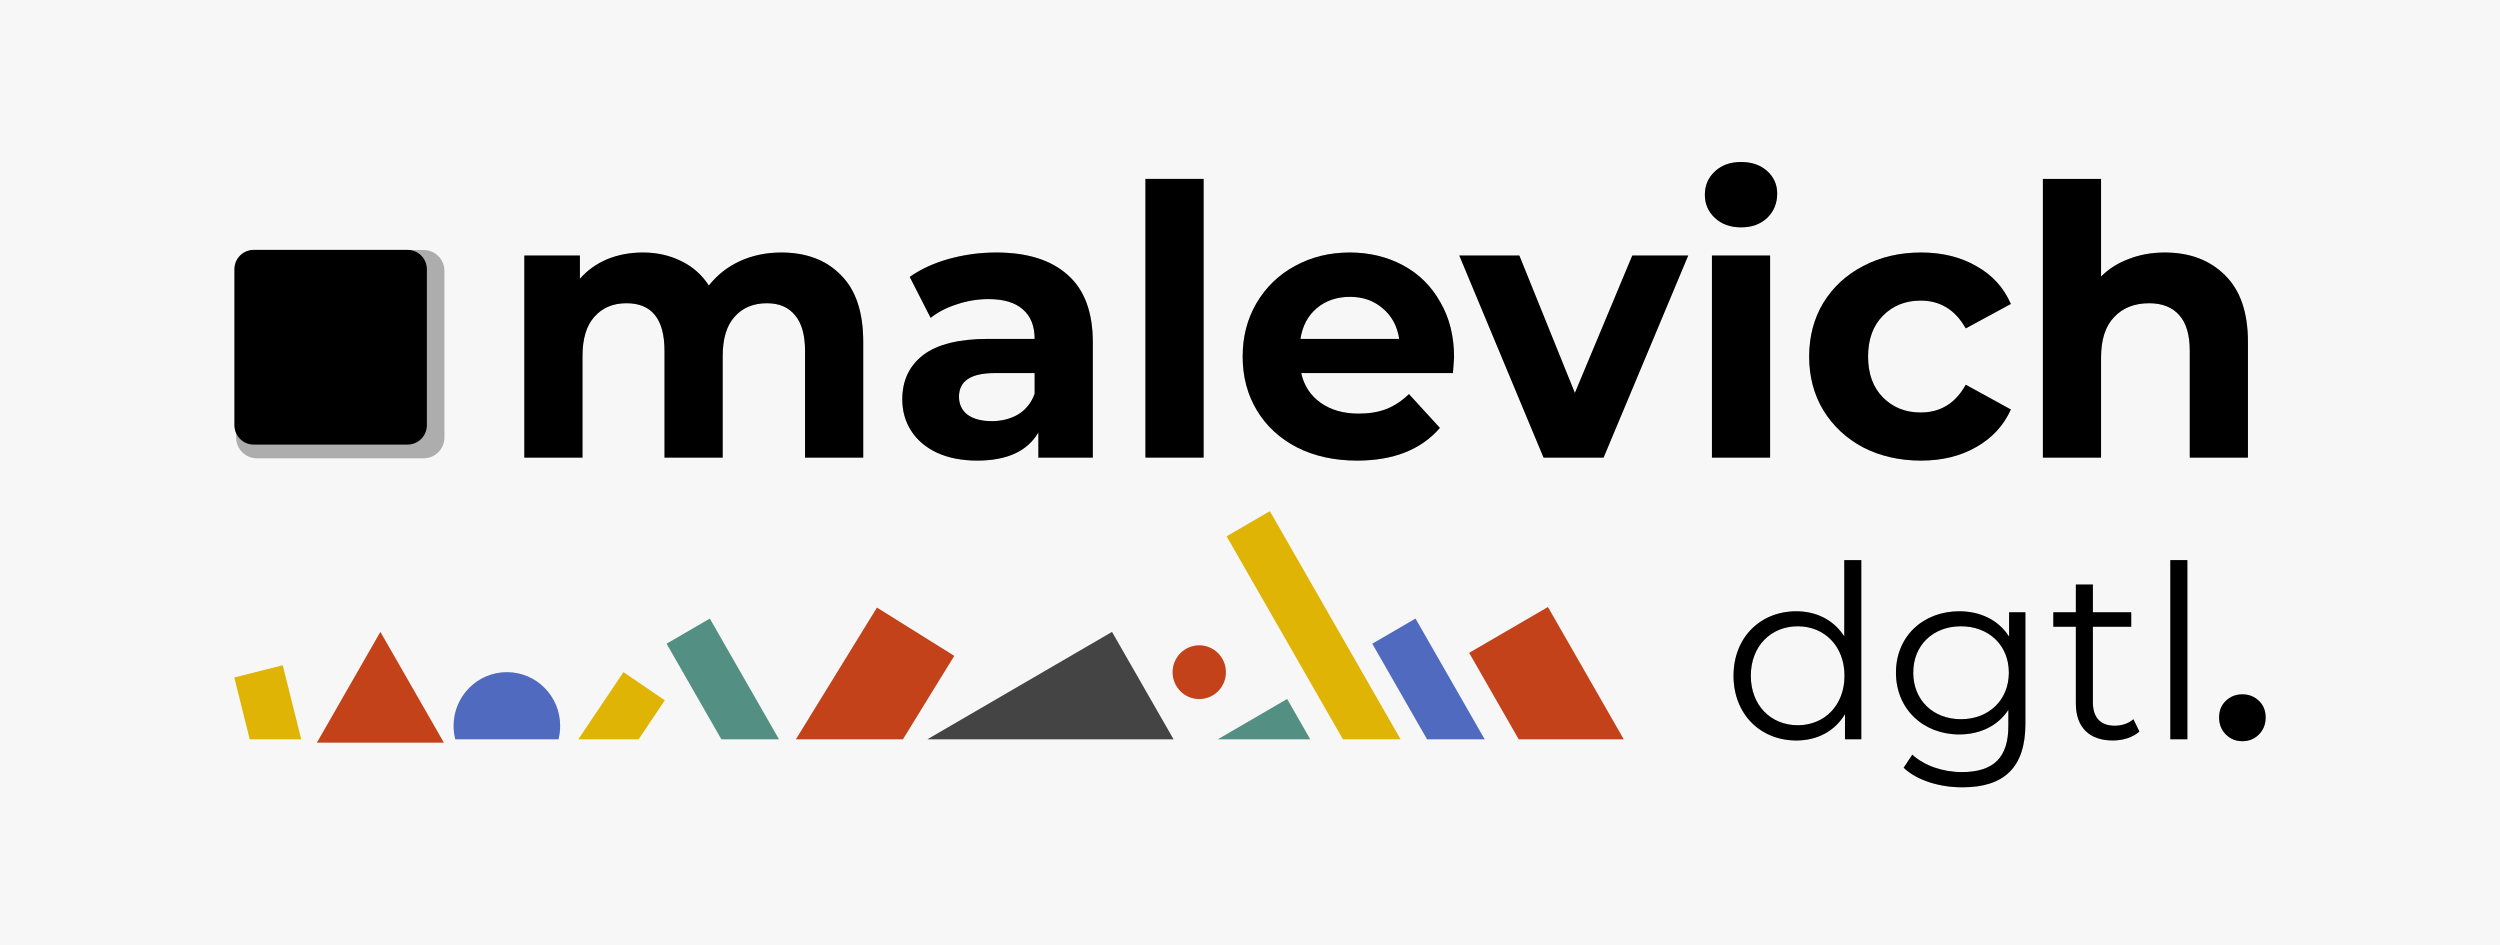
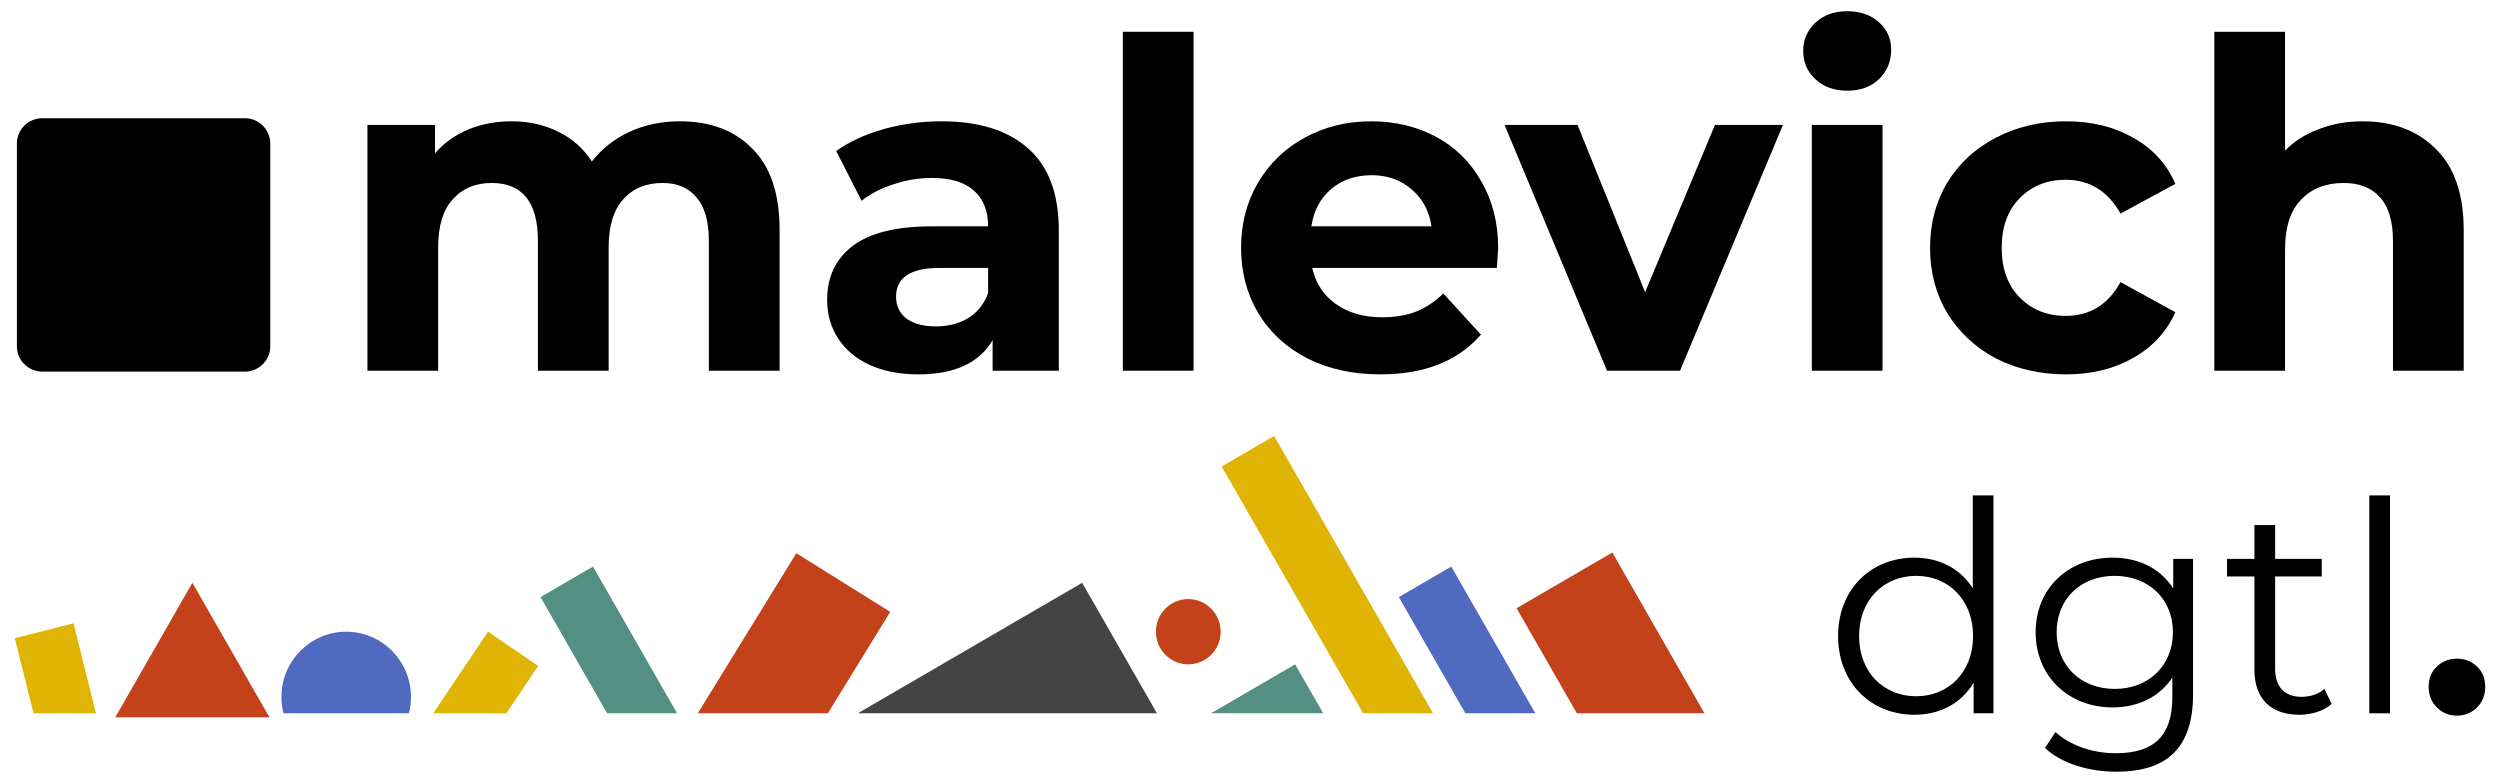
- <svg xmlns="http://www.w3.org/2000/svg" width="180" height="68" viewBox="0 0 180 68" fill="none">
-   <rect width="180" height="68" fill="#E5E5E5" />
-   <rect width="1440" height="864" transform="translate(-630 -32)" fill="#F7F7F7" />
-   <path d="M27.388 45.501L31.954 53.468H22.822L27.388 45.501Z" fill="#C3421A" />
-   <ellipse cx="86.346" cy="48.398" rx="1.917" ry="1.932" fill="#C3421A" />
-   <path d="M16.875 19.393C16.875 18.619 17.495 17.991 18.261 17.991H29.349C30.115 17.991 30.735 18.619 30.735 19.393V30.608C30.735 31.382 30.115 32.01 29.349 32.01H18.261C17.495 32.01 16.875 31.382 16.875 30.608V19.393Z" fill="black" />
-   <path d="M56.246 18.181C58.054 18.181 59.485 18.722 60.541 19.804C61.615 20.867 62.152 22.472 62.152 24.617V32.946H57.964V25.266C57.964 24.112 57.723 23.256 57.24 22.697C56.774 22.12 56.103 21.832 55.226 21.832C54.242 21.832 53.464 22.156 52.891 22.805C52.319 23.436 52.032 24.383 52.032 25.645V32.946H47.845V25.266C47.845 22.977 46.932 21.832 45.107 21.832C44.141 21.832 43.371 22.156 42.798 22.805C42.226 23.436 41.939 24.383 41.939 25.645V32.946H37.752V18.398H41.752V20.074C42.288 19.461 42.941 18.992 43.711 18.668C44.498 18.343 45.357 18.181 46.288 18.181C47.308 18.181 48.23 18.389 49.053 18.803C49.876 19.2 50.538 19.786 51.039 20.561C51.63 19.804 52.372 19.218 53.267 18.803C54.179 18.389 55.173 18.181 56.246 18.181Z" fill="black" />
-   <path d="M71.73 18.181C73.967 18.181 75.685 18.722 76.884 19.804C78.083 20.867 78.682 22.481 78.682 24.644V32.946H74.763V31.134C73.976 32.486 72.508 33.162 70.361 33.162C69.251 33.162 68.285 32.973 67.462 32.594C66.657 32.216 66.039 31.693 65.61 31.026C65.18 30.359 64.966 29.602 64.966 28.754C64.966 27.402 65.467 26.339 66.469 25.563C67.489 24.788 69.055 24.401 71.166 24.401H74.495C74.495 23.481 74.217 22.778 73.663 22.291C73.108 21.787 72.276 21.534 71.166 21.534C70.397 21.534 69.636 21.66 68.885 21.913C68.151 22.147 67.525 22.472 67.006 22.886L65.502 19.939C66.29 19.38 67.229 18.947 68.321 18.641C69.43 18.334 70.567 18.181 71.73 18.181ZM71.408 30.323C72.124 30.323 72.759 30.16 73.314 29.836C73.868 29.493 74.262 28.998 74.495 28.349V26.861H71.623C69.905 26.861 69.046 27.429 69.046 28.565C69.046 29.106 69.251 29.538 69.663 29.863C70.093 30.169 70.674 30.323 71.408 30.323Z" fill="black" />
-   <path d="M82.472 12.881H86.659V32.946H82.472V12.881Z" fill="black" />
-   <path d="M104.692 25.726C104.692 25.78 104.665 26.158 104.611 26.861H93.686C93.883 27.763 94.348 28.475 95.082 28.998C95.816 29.52 96.728 29.782 97.82 29.782C98.572 29.782 99.234 29.674 99.806 29.457C100.397 29.223 100.943 28.863 101.444 28.376L103.672 30.809C102.312 32.378 100.325 33.162 97.713 33.162C96.084 33.162 94.644 32.846 93.391 32.216C92.138 31.567 91.172 30.674 90.492 29.538C89.812 28.403 89.472 27.114 89.472 25.672C89.472 24.247 89.803 22.967 90.465 21.832C91.145 20.678 92.067 19.786 93.23 19.155C94.411 18.506 95.726 18.181 97.176 18.181C98.589 18.181 99.869 18.488 101.014 19.101C102.159 19.713 103.054 20.597 103.698 21.751C104.361 22.886 104.692 24.211 104.692 25.726ZM97.203 21.372C96.254 21.372 95.458 21.642 94.814 22.183C94.169 22.724 93.776 23.463 93.632 24.401H100.746C100.603 23.481 100.209 22.751 99.565 22.21C98.921 21.651 98.133 21.372 97.203 21.372Z" fill="black" />
-   <path d="M121.551 18.398L115.458 32.946H111.136L105.07 18.398H109.392L113.391 28.295L117.525 18.398H121.551Z" fill="black" />
-   <path d="M123.26 18.398H127.447V32.946H123.26V18.398ZM125.354 16.369C124.584 16.369 123.958 16.144 123.475 15.693C122.991 15.243 122.75 14.684 122.75 14.017C122.75 13.35 122.991 12.791 123.475 12.34C123.958 11.889 124.584 11.664 125.354 11.664C126.123 11.664 126.749 11.88 127.233 12.313C127.716 12.746 127.957 13.287 127.957 13.936C127.957 14.639 127.716 15.225 127.233 15.693C126.749 16.144 126.123 16.369 125.354 16.369Z" fill="black" />
-   <path d="M138.313 33.162C136.774 33.162 135.387 32.846 134.152 32.216C132.935 31.567 131.978 30.674 131.28 29.538C130.6 28.403 130.26 27.114 130.26 25.672C130.26 24.229 130.6 22.94 131.28 21.805C131.978 20.669 132.935 19.786 134.152 19.155C135.387 18.506 136.774 18.181 138.313 18.181C139.834 18.181 141.158 18.506 142.285 19.155C143.431 19.786 144.263 20.696 144.782 21.886L141.534 23.643C140.782 22.309 139.699 21.642 138.286 21.642C137.194 21.642 136.291 22.003 135.575 22.724C134.859 23.445 134.501 24.428 134.501 25.672C134.501 26.916 134.859 27.898 135.575 28.619C136.291 29.34 137.194 29.701 138.286 29.701C139.717 29.701 140.8 29.034 141.534 27.7L144.782 29.484C144.263 30.638 143.431 31.54 142.285 32.188C141.158 32.837 139.834 33.162 138.313 33.162Z" fill="black" />
-   <path d="M155.865 18.181C157.655 18.181 159.095 18.722 160.187 19.804C161.296 20.885 161.851 22.49 161.851 24.617V32.946H157.664V25.266C157.664 24.112 157.413 23.256 156.912 22.697C156.411 22.12 155.686 21.832 154.738 21.832C153.682 21.832 152.841 22.165 152.215 22.832C151.588 23.481 151.275 24.455 151.275 25.753V32.946H147.088V12.881H151.275V19.912C151.83 19.353 152.501 18.929 153.288 18.641C154.076 18.334 154.935 18.181 155.865 18.181Z" fill="black" />
-   <path d="M132.788 40.328V45.821C132.028 44.639 130.786 44.013 129.336 44.013C126.748 44.013 124.815 45.891 124.815 48.655C124.815 51.419 126.748 53.314 129.336 53.314C130.838 53.314 132.097 52.653 132.839 51.419V53.227H134.013V40.328H132.788ZM129.44 52.218C127.507 52.218 126.058 50.793 126.058 48.655C126.058 46.517 127.507 45.091 129.44 45.091C131.355 45.091 132.805 46.517 132.805 48.655C132.805 50.793 131.355 52.218 129.44 52.218Z" fill="black" />
-   <path d="M144.655 44.083V45.839C143.896 44.639 142.584 44.013 141.066 44.013C138.477 44.013 136.51 45.804 136.51 48.429C136.51 51.054 138.477 52.879 141.066 52.879C142.55 52.879 143.844 52.271 144.603 51.106V52.271C144.603 54.531 143.551 55.591 141.256 55.591C139.858 55.591 138.547 55.121 137.684 54.339L137.063 55.278C138.012 56.182 139.634 56.686 141.29 56.686C144.293 56.686 145.828 55.261 145.828 52.114V44.083H144.655ZM141.187 51.784C139.185 51.784 137.753 50.41 137.753 48.429C137.753 46.447 139.185 45.091 141.187 45.091C143.188 45.091 144.638 46.447 144.638 48.429C144.638 50.41 143.188 51.784 141.187 51.784Z" fill="black" />
-   <path d="M153.603 51.784C153.258 52.097 152.758 52.253 152.257 52.253C151.239 52.253 150.687 51.662 150.687 50.584V45.126H153.448V44.083H150.687V42.084H149.462V44.083H147.84V45.126H149.462V50.654C149.462 52.34 150.411 53.314 152.119 53.314C152.827 53.314 153.551 53.105 154.034 52.67L153.603 51.784Z" fill="black" />
-   <path d="M156.265 53.227H157.49V40.328H156.265V53.227Z" fill="black" />
-   <path d="M161.451 53.366C160.979 53.366 160.583 53.203 160.26 52.879C159.938 52.554 159.777 52.149 159.777 51.662C159.777 51.164 159.938 50.764 160.26 50.463C160.583 50.15 160.979 49.993 161.451 49.993C161.923 49.993 162.32 50.15 162.642 50.463C162.964 50.764 163.125 51.164 163.125 51.662C163.125 52.149 162.964 52.554 162.642 52.879C162.32 53.203 161.923 53.366 161.451 53.366Z" fill="black" />
-   <path fill-rule="evenodd" clip-rule="evenodd" d="M17.984 53.227H21.683L20.354 47.901L16.875 48.782L17.984 53.227Z" fill="#DFB405" />
-   <path fill-rule="evenodd" clip-rule="evenodd" d="M40.21 53.227C40.288 52.918 40.33 52.594 40.33 52.261C40.33 50.127 38.614 48.398 36.496 48.398C34.378 48.398 32.661 50.127 32.661 52.261C32.661 52.594 32.703 52.918 32.782 53.227H40.21Z" fill="#4F6ABF" />
-   <path fill-rule="evenodd" clip-rule="evenodd" d="M41.647 53.227H45.978L47.861 50.423L44.891 48.398L41.647 53.227Z" fill="#DFB405" />
-   <path fill-rule="evenodd" clip-rule="evenodd" d="M56.083 53.227L51.105 44.541L47.999 46.348L51.941 53.227H56.083Z" fill="#539083" />
-   <path fill-rule="evenodd" clip-rule="evenodd" d="M65.009 53.227L68.703 47.223L63.141 43.75L57.31 53.227H65.009Z" fill="#C3421A" />
-   <path fill-rule="evenodd" clip-rule="evenodd" d="M84.492 53.227L80.064 45.501L66.78 53.227H84.492Z" fill="#444444" />
-   <path fill-rule="evenodd" clip-rule="evenodd" d="M94.333 53.227L92.673 50.33L87.691 53.227H94.333Z" fill="#539083" />
-   <path fill-rule="evenodd" clip-rule="evenodd" d="M100.837 53.227L91.428 36.809L88.321 38.615L96.695 53.227H100.837Z" fill="#DFB405" />
-   <path fill-rule="evenodd" clip-rule="evenodd" d="M106.892 53.227L101.915 44.541L98.809 46.348L102.751 53.227H106.892Z" fill="#4F6ABF" />
-   <path fill-rule="evenodd" clip-rule="evenodd" d="M116.905 53.227L111.45 43.709L105.783 47.005L109.349 53.227H116.905Z" fill="#C3421A" />
-   <g opacity="0.3">
-     <path d="M27.388 45.501L31.954 53.468H22.822L27.388 45.501Z" fill="#C3421A" />
-     <ellipse cx="86.345" cy="48.398" rx="1.917" ry="1.932" fill="#C3421A" />
-     <path d="M17 19.5C17 18.672 17.672 18 18.5 18H30.5C31.328 18 32 18.672 32 19.5V31.5C32 32.328 31.328 33 30.5 33H18.5C17.672 33 17 32.328 17 31.5V19.5Z" fill="black" />
-     <path d="M56.246 18.181C58.054 18.181 59.485 18.722 60.541 19.804C61.615 20.867 62.152 22.472 62.152 24.617V32.946H57.964V25.266C57.964 24.112 57.723 23.256 57.24 22.697C56.774 22.12 56.103 21.832 55.226 21.832C54.242 21.832 53.464 22.156 52.891 22.805C52.319 23.436 52.032 24.383 52.032 25.645V32.946H47.845V25.266C47.845 22.977 46.932 21.832 45.107 21.832C44.141 21.832 43.371 22.156 42.798 22.805C42.226 23.436 41.939 24.383 41.939 25.645V32.946H37.752V18.398H41.752V20.074C42.288 19.461 42.941 18.992 43.711 18.668C44.498 18.343 45.357 18.181 46.288 18.181C47.308 18.181 48.23 18.389 49.053 18.803C49.876 19.2 50.538 19.786 51.039 20.561C51.63 19.804 52.372 19.218 53.267 18.803C54.179 18.389 55.173 18.181 56.246 18.181Z" fill="black" />
-     <path d="M71.73 18.181C73.967 18.181 75.685 18.722 76.884 19.804C78.083 20.867 78.682 22.481 78.682 24.644V32.946H74.763V31.134C73.976 32.486 72.508 33.162 70.361 33.162C69.251 33.162 68.285 32.973 67.462 32.594C66.657 32.216 66.039 31.693 65.61 31.026C65.18 30.359 64.966 29.602 64.966 28.754C64.966 27.402 65.467 26.339 66.469 25.563C67.489 24.788 69.055 24.401 71.166 24.401H74.495C74.495 23.481 74.217 22.778 73.663 22.291C73.108 21.787 72.276 21.534 71.166 21.534C70.397 21.534 69.636 21.66 68.885 21.913C68.151 22.147 67.525 22.472 67.006 22.886L65.502 19.939C66.29 19.38 67.229 18.947 68.321 18.641C69.43 18.334 70.567 18.181 71.73 18.181ZM71.408 30.323C72.124 30.323 72.759 30.16 73.314 29.836C73.868 29.493 74.262 28.998 74.495 28.349V26.861H71.623C69.905 26.861 69.046 27.429 69.046 28.565C69.046 29.106 69.251 29.538 69.663 29.863C70.093 30.169 70.674 30.323 71.408 30.323Z" fill="black" />
-     <path d="M82.472 12.881H86.659V32.946H82.472V12.881Z" fill="black" />
-     <path d="M104.692 25.726C104.692 25.78 104.665 26.158 104.611 26.861H93.686C93.883 27.763 94.348 28.475 95.082 28.998C95.816 29.52 96.728 29.782 97.82 29.782C98.572 29.782 99.234 29.674 99.806 29.457C100.397 29.223 100.943 28.863 101.444 28.376L103.672 30.809C102.312 32.378 100.325 33.162 97.713 33.162C96.084 33.162 94.644 32.846 93.391 32.216C92.138 31.567 91.172 30.674 90.492 29.538C89.812 28.403 89.472 27.114 89.472 25.672C89.472 24.247 89.803 22.967 90.465 21.832C91.145 20.678 92.067 19.786 93.23 19.155C94.411 18.506 95.726 18.181 97.176 18.181C98.589 18.181 99.869 18.488 101.014 19.101C102.159 19.713 103.054 20.597 103.698 21.751C104.361 22.886 104.692 24.211 104.692 25.726ZM97.203 21.372C96.254 21.372 95.458 21.642 94.814 22.183C94.169 22.724 93.776 23.463 93.632 24.401H100.746C100.603 23.481 100.209 22.751 99.565 22.21C98.921 21.651 98.133 21.372 97.203 21.372Z" fill="black" />
-     <path d="M121.551 18.398L115.458 32.946H111.136L105.07 18.398H109.392L113.391 28.295L117.525 18.398H121.551Z" fill="black" />
-     <path d="M123.26 18.398H127.447V32.946H123.26V18.398ZM125.354 16.369C124.584 16.369 123.958 16.144 123.475 15.693C122.991 15.243 122.75 14.684 122.75 14.017C122.75 13.35 122.991 12.791 123.475 12.34C123.958 11.889 124.584 11.664 125.354 11.664C126.123 11.664 126.749 11.88 127.233 12.313C127.716 12.746 127.957 13.287 127.957 13.936C127.957 14.639 127.716 15.225 127.233 15.693C126.749 16.144 126.123 16.369 125.354 16.369Z" fill="black" />
-     <path d="M138.313 33.162C136.774 33.162 135.387 32.846 134.152 32.216C132.935 31.567 131.978 30.674 131.28 29.538C130.6 28.403 130.26 27.114 130.26 25.672C130.26 24.229 130.6 22.94 131.28 21.805C131.978 20.669 132.935 19.786 134.152 19.155C135.387 18.506 136.774 18.181 138.313 18.181C139.834 18.181 141.158 18.506 142.285 19.155C143.431 19.786 144.263 20.696 144.782 21.886L141.534 23.643C140.782 22.309 139.699 21.642 138.286 21.642C137.194 21.642 136.291 22.003 135.575 22.724C134.859 23.445 134.501 24.428 134.501 25.672C134.501 26.916 134.859 27.898 135.575 28.619C136.291 29.34 137.194 29.701 138.286 29.701C139.717 29.701 140.8 29.034 141.534 27.7L144.782 29.484C144.263 30.638 143.431 31.54 142.285 32.188C141.158 32.837 139.834 33.162 138.313 33.162Z" fill="black" />
-     <path d="M155.865 18.181C157.655 18.181 159.095 18.722 160.187 19.804C161.296 20.885 161.851 22.49 161.851 24.617V32.946H157.664V25.266C157.664 24.112 157.413 23.256 156.912 22.697C156.411 22.12 155.686 21.832 154.738 21.832C153.682 21.832 152.841 22.165 152.215 22.832C151.588 23.481 151.275 24.455 151.275 25.753V32.946H147.088V12.881H151.275V19.912C151.83 19.353 152.501 18.929 153.288 18.641C154.076 18.334 154.935 18.181 155.865 18.181Z" fill="black" />
-     <path d="M132.788 40.328V45.821C132.028 44.639 130.786 44.013 129.336 44.013C126.748 44.013 124.815 45.891 124.815 48.655C124.815 51.419 126.748 53.314 129.336 53.314C130.838 53.314 132.097 52.653 132.839 51.419V53.227H134.013V40.328H132.788ZM129.44 52.218C127.507 52.218 126.058 50.793 126.058 48.655C126.058 46.517 127.507 45.091 129.44 45.091C131.355 45.091 132.805 46.517 132.805 48.655C132.805 50.793 131.355 52.218 129.44 52.218Z" fill="black" />
-     <path d="M144.655 44.083V45.839C143.896 44.639 142.584 44.013 141.066 44.013C138.477 44.013 136.51 45.804 136.51 48.429C136.51 51.054 138.477 52.879 141.066 52.879C142.55 52.879 143.844 52.271 144.603 51.106V52.271C144.603 54.531 143.551 55.591 141.256 55.591C139.858 55.591 138.547 55.121 137.684 54.339L137.063 55.278C138.012 56.182 139.634 56.686 141.29 56.686C144.293 56.686 145.828 55.261 145.828 52.114V44.083H144.655ZM141.187 51.784C139.185 51.784 137.753 50.41 137.753 48.429C137.753 46.447 139.185 45.091 141.187 45.091C143.188 45.091 144.638 46.447 144.638 48.429C144.638 50.41 143.188 51.784 141.187 51.784Z" fill="black" />
-     <path d="M153.603 51.784C153.258 52.097 152.758 52.253 152.257 52.253C151.239 52.253 150.687 51.662 150.687 50.584V45.126H153.448V44.083H150.687V42.084H149.462V44.083H147.84V45.126H149.462V50.654C149.462 52.34 150.411 53.314 152.119 53.314C152.827 53.314 153.551 53.105 154.034 52.67L153.603 51.784Z" fill="black" />
-     <path d="M156.265 53.227H157.49V40.328H156.265V53.227Z" fill="black" />
-     <path d="M161.451 53.366C160.979 53.366 160.583 53.203 160.26 52.879C159.938 52.554 159.777 52.149 159.777 51.662C159.777 51.164 159.938 50.764 160.26 50.463C160.583 50.15 160.979 49.993 161.451 49.993C161.923 49.993 162.32 50.15 162.642 50.463C162.964 50.764 163.125 51.164 163.125 51.662C163.125 52.149 162.964 52.554 162.642 52.879C162.32 53.203 161.923 53.366 161.451 53.366Z" fill="black" />
-     <path fill-rule="evenodd" clip-rule="evenodd" d="M17.984 53.227H21.683L20.354 47.901L16.875 48.782L17.984 53.227Z" fill="#DFB405" />
-     <path fill-rule="evenodd" clip-rule="evenodd" d="M40.21 53.227C40.288 52.918 40.33 52.594 40.33 52.261C40.33 50.127 38.614 48.398 36.496 48.398C34.378 48.398 32.661 50.127 32.661 52.261C32.661 52.594 32.703 52.918 32.782 53.227H40.21Z" fill="#4F6ABF" />
-     <path fill-rule="evenodd" clip-rule="evenodd" d="M41.647 53.227H45.978L47.861 50.423L44.891 48.398L41.647 53.227Z" fill="#DFB405" />
-     <path fill-rule="evenodd" clip-rule="evenodd" d="M56.083 53.227L51.105 44.541L47.999 46.348L51.941 53.227H56.083Z" fill="#539083" />
-     <path fill-rule="evenodd" clip-rule="evenodd" d="M65.008 53.227L68.702 47.223L63.14 43.75L57.31 53.227H65.008Z" fill="#C3421A" />
-     <path fill-rule="evenodd" clip-rule="evenodd" d="M84.491 53.227L80.063 45.501L66.779 53.227H84.491Z" fill="#444444" />
-     <path fill-rule="evenodd" clip-rule="evenodd" d="M94.332 53.227L92.672 50.33L87.69 53.227H94.332Z" fill="#539083" />
-     <path fill-rule="evenodd" clip-rule="evenodd" d="M100.836 53.227L91.427 36.809L88.32 38.615L96.694 53.227H100.836Z" fill="#DFB405" />
-     <path fill-rule="evenodd" clip-rule="evenodd" d="M106.892 53.227L101.915 44.541L98.809 46.348L102.751 53.227H106.892Z" fill="#4F6ABF" />
-     <path fill-rule="evenodd" clip-rule="evenodd" d="M116.905 53.227L111.45 43.709L105.783 47.005L109.349 53.227H116.905Z" fill="#C3421A" />
-   </g>
+ <svg xmlns="http://www.w3.org/2000/svg" width="148" height="46" viewBox="0 0 148 46" fill="none">
+   <path d="M1 8.5C1 7.672 1.672 7 2.5 7H14.5C15.328 7 16 7.672 16 8.5V20.5C16 21.328 15.328 22 14.5 22H2.5C1.672 22 1 21.328 1 20.5V8.5Z" fill="black" />
+   <path d="M40.246 7.181C42.054 7.181 43.485 7.722 44.541 8.803C45.615 9.867 46.152 11.472 46.152 13.617V21.946H41.964V14.266C41.964 13.112 41.723 12.256 41.24 11.697C40.774 11.12 40.103 10.832 39.226 10.832C38.242 10.832 37.464 11.156 36.891 11.805C36.319 12.436 36.032 13.383 36.032 14.644V21.946H31.845V14.266C31.845 11.976 30.932 10.832 29.107 10.832C28.14 10.832 27.371 11.156 26.798 11.805C26.226 12.436 25.939 13.383 25.939 14.644V21.946H21.752V7.397H25.752V9.074C26.288 8.461 26.942 7.992 27.711 7.668C28.498 7.343 29.357 7.181 30.288 7.181C31.308 7.181 32.23 7.388 33.053 7.803C33.876 8.2 34.538 8.785 35.039 9.561C35.63 8.803 36.372 8.218 37.267 7.803C38.179 7.388 39.173 7.181 40.246 7.181Z" fill="black" />
+   <path d="M55.73 7.181C57.967 7.181 59.685 7.722 60.884 8.803C62.083 9.867 62.682 11.481 62.682 13.644V21.946H58.763V20.134C57.976 21.486 56.508 22.162 54.361 22.162C53.251 22.162 52.285 21.973 51.462 21.594C50.657 21.215 50.039 20.693 49.61 20.026C49.18 19.359 48.966 18.602 48.966 17.754C48.966 16.402 49.467 15.338 50.469 14.563C51.489 13.788 53.055 13.4 55.166 13.4H58.495C58.495 12.481 58.217 11.778 57.663 11.291C57.108 10.787 56.276 10.534 55.166 10.534C54.397 10.534 53.636 10.66 52.885 10.913C52.151 11.147 51.525 11.472 51.006 11.886L49.502 8.939C50.29 8.38 51.229 7.947 52.321 7.641C53.43 7.334 54.567 7.181 55.73 7.181ZM55.408 19.323C56.124 19.323 56.759 19.16 57.314 18.836C57.868 18.493 58.262 17.997 58.495 17.349V15.861H55.623C53.905 15.861 53.046 16.429 53.046 17.565C53.046 18.106 53.251 18.538 53.663 18.863C54.093 19.169 54.674 19.323 55.408 19.323Z" fill="black" />
+   <path d="M66.472 1.881H70.659V21.946H66.472V1.881Z" fill="black" />
+   <path d="M88.692 14.726C88.692 14.78 88.665 15.158 88.611 15.861H77.686C77.883 16.763 78.348 17.475 79.082 17.997C79.816 18.52 80.728 18.782 81.82 18.782C82.572 18.782 83.234 18.674 83.806 18.457C84.397 18.223 84.943 17.862 85.444 17.376L87.672 19.809C86.312 21.378 84.325 22.162 81.713 22.162C80.084 22.162 78.644 21.846 77.391 21.215C76.138 20.567 75.172 19.674 74.492 18.538C73.812 17.403 73.472 16.114 73.472 14.671C73.472 13.247 73.803 11.967 74.465 10.832C75.145 9.678 76.067 8.785 77.23 8.155C78.411 7.506 79.726 7.181 81.176 7.181C82.589 7.181 83.869 7.487 85.014 8.1C86.159 8.713 87.054 9.597 87.698 10.751C88.361 11.886 88.692 13.211 88.692 14.726ZM81.203 10.372C80.254 10.372 79.458 10.642 78.814 11.183C78.169 11.724 77.776 12.463 77.632 13.4H84.746C84.603 12.481 84.209 11.751 83.565 11.21C82.921 10.651 82.133 10.372 81.203 10.372Z" fill="black" />
+   <path d="M105.551 7.397L99.458 21.946H95.136L89.07 7.397H93.392L97.391 17.294L101.525 7.397H105.551Z" fill="black" />
+   <path d="M107.26 7.397H111.447V21.946H107.26V7.397ZM109.354 5.369C108.584 5.369 107.958 5.144 107.475 4.693C106.991 4.243 106.75 3.684 106.75 3.017C106.75 2.35 106.991 1.791 107.475 1.34C107.958 0.889 108.584 0.664 109.354 0.664C110.123 0.664 110.749 0.88 111.233 1.313C111.716 1.746 111.957 2.287 111.957 2.936C111.957 3.639 111.716 4.224 111.233 4.693C110.749 5.144 110.123 5.369 109.354 5.369Z" fill="black" />
+   <path d="M122.313 22.162C120.774 22.162 119.387 21.846 118.152 21.215C116.935 20.567 115.978 19.674 115.28 18.538C114.6 17.403 114.26 16.114 114.26 14.671C114.26 13.229 114.6 11.94 115.28 10.805C115.978 9.669 116.935 8.785 118.152 8.155C119.387 7.506 120.774 7.181 122.313 7.181C123.834 7.181 125.158 7.506 126.285 8.155C127.431 8.785 128.263 9.696 128.782 10.886L125.534 12.643C124.782 11.309 123.699 10.642 122.286 10.642C121.194 10.642 120.291 11.003 119.575 11.724C118.859 12.445 118.501 13.428 118.501 14.671C118.501 15.915 118.859 16.898 119.575 17.619C120.291 18.34 121.194 18.701 122.286 18.701C123.717 18.701 124.8 18.034 125.534 16.7L128.782 18.484C128.263 19.638 127.431 20.539 126.285 21.188C125.158 21.837 123.834 22.162 122.313 22.162Z" fill="black" />
+   <path d="M139.865 7.181C141.655 7.181 143.095 7.722 144.187 8.803C145.296 9.885 145.851 11.49 145.851 13.617V21.946H141.664V14.266C141.664 13.112 141.413 12.256 140.912 11.697C140.411 11.12 139.686 10.832 138.738 10.832C137.682 10.832 136.841 11.165 136.215 11.832C135.588 12.481 135.275 13.455 135.275 14.753V21.946H131.088V1.881H135.275V8.912C135.83 8.353 136.501 7.929 137.288 7.641C138.076 7.334 138.935 7.181 139.865 7.181Z" fill="black" />
+   <path d="M116.788 29.328V34.821C116.028 33.639 114.786 33.013 113.336 33.013C110.748 33.013 108.815 34.891 108.815 37.655C108.815 40.419 110.748 42.313 113.336 42.313C114.838 42.313 116.097 41.653 116.839 40.419V42.227H118.013V29.328H116.788ZM113.44 41.218C111.507 41.218 110.058 39.793 110.058 37.655C110.058 35.517 111.507 34.091 113.44 34.091C115.355 34.091 116.805 35.517 116.805 37.655C116.805 39.793 115.355 41.218 113.44 41.218Z" fill="black" />
+   <path d="M128.655 33.083V34.839C127.896 33.639 126.584 33.013 125.066 33.013C122.477 33.013 120.51 34.804 120.51 37.429C120.51 40.054 122.477 41.879 125.066 41.879C126.55 41.879 127.844 41.27 128.603 40.106V41.27C128.603 43.53 127.551 44.591 125.256 44.591C123.858 44.591 122.547 44.121 121.684 43.339L121.063 44.278C122.012 45.182 123.634 45.686 125.29 45.686C128.293 45.686 129.828 44.261 129.828 41.114V33.083H128.655ZM125.187 40.784C123.185 40.784 121.753 39.41 121.753 37.429C121.753 35.447 123.185 34.091 125.187 34.091C127.188 34.091 128.638 35.447 128.638 37.429C128.638 39.41 127.188 40.784 125.187 40.784Z" fill="black" />
+   <path d="M137.603 40.784C137.258 41.097 136.758 41.253 136.257 41.253C135.239 41.253 134.687 40.662 134.687 39.584V34.126H137.448V33.083H134.687V31.084H133.462V33.083H131.84V34.126H133.462V39.654C133.462 41.34 134.411 42.313 136.119 42.313C136.827 42.313 137.551 42.105 138.034 41.67L137.603 40.784Z" fill="black" />
+   <path d="M140.265 42.227H141.49V29.328H140.265V42.227Z" fill="black" />
+   <path d="M145.451 42.366C144.979 42.366 144.583 42.203 144.26 41.879C143.938 41.554 143.777 41.149 143.777 40.662C143.777 40.164 143.938 39.764 144.26 39.463C144.583 39.15 144.979 38.993 145.451 38.993C145.923 38.993 146.32 39.15 146.642 39.463C146.964 39.764 147.125 40.164 147.125 40.662C147.125 41.149 146.964 41.554 146.642 41.879C146.32 42.203 145.923 42.366 145.451 42.366Z" fill="black" />
+   <path d="M11.388 34.501L15.954 42.468H6.822L11.388 34.501Z" fill="#C3421A" />
+   <ellipse cx="70.346" cy="37.398" rx="1.917" ry="1.932" fill="#C3421A" />
+   <path fill-rule="evenodd" clip-rule="evenodd" d="M1.984 42.227H5.683L4.354 36.901L0.875 37.782L1.984 42.227Z" fill="#DFB405" />
+   <path fill-rule="evenodd" clip-rule="evenodd" d="M24.21 42.227C24.288 41.918 24.33 41.594 24.33 41.261C24.33 39.127 22.614 37.398 20.496 37.398C18.378 37.398 16.661 39.127 16.661 41.261C16.661 41.594 16.703 41.918 16.782 42.227H24.21Z" fill="#4F6ABF" />
+   <path fill-rule="evenodd" clip-rule="evenodd" d="M25.646 42.227H29.978L31.861 39.423L28.891 37.398L25.646 42.227Z" fill="#DFB405" />
+   <path fill-rule="evenodd" clip-rule="evenodd" d="M40.083 42.227L35.105 33.541L31.999 35.348L35.941 42.227H40.083Z" fill="#539083" />
+   <path fill-rule="evenodd" clip-rule="evenodd" d="M49.009 42.227L52.703 36.223L47.141 32.75L41.31 42.227H49.009Z" fill="#C3421A" />
+   <path fill-rule="evenodd" clip-rule="evenodd" d="M68.492 42.227L64.064 34.501L50.78 42.227H68.492Z" fill="#444444" />
+   <path fill-rule="evenodd" clip-rule="evenodd" d="M78.333 42.227L76.673 39.329L71.691 42.227H78.333Z" fill="#539083" />
+   <path fill-rule="evenodd" clip-rule="evenodd" d="M84.837 42.227L75.428 25.809L72.321 27.615L80.695 42.227H84.837Z" fill="#DFB405" />
+   <path fill-rule="evenodd" clip-rule="evenodd" d="M90.892 42.227L85.915 33.541L82.809 35.348L86.751 42.227H90.892Z" fill="#4F6ABF" />
+   <path fill-rule="evenodd" clip-rule="evenodd" d="M100.905 42.227L95.45 32.709L89.783 36.005L93.349 42.227H100.905Z" fill="#C3421A" />
</svg>
